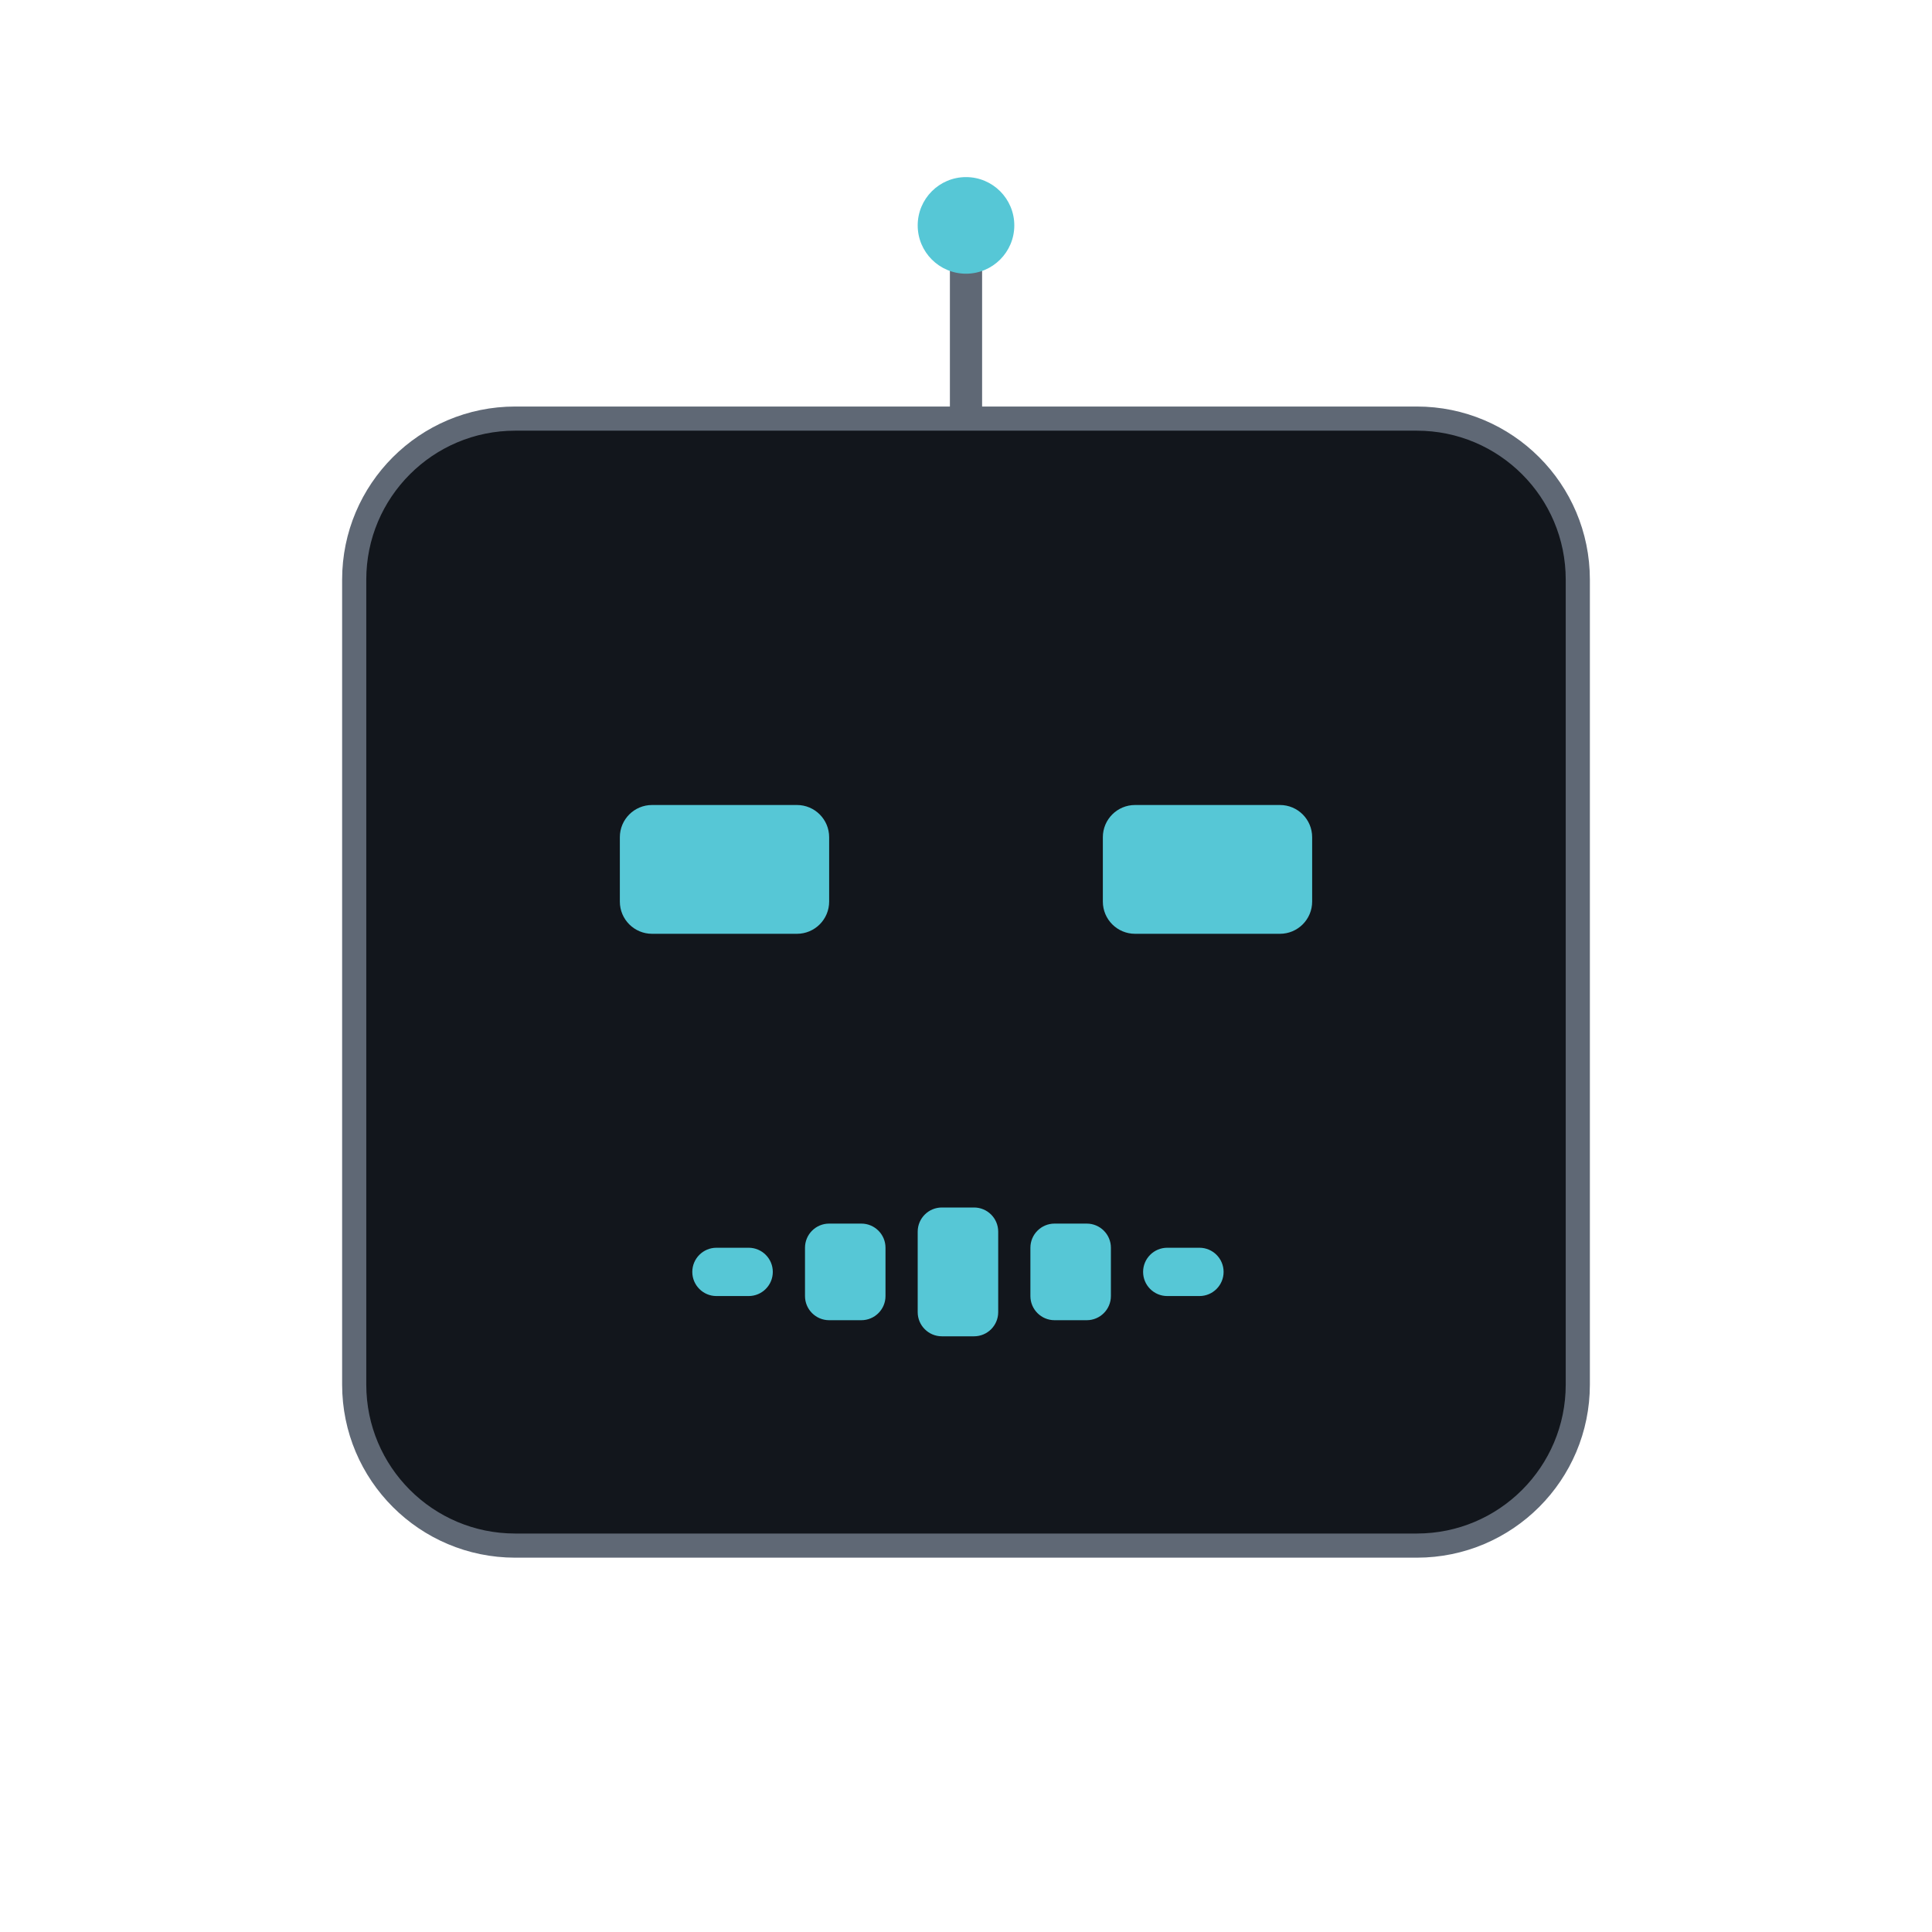
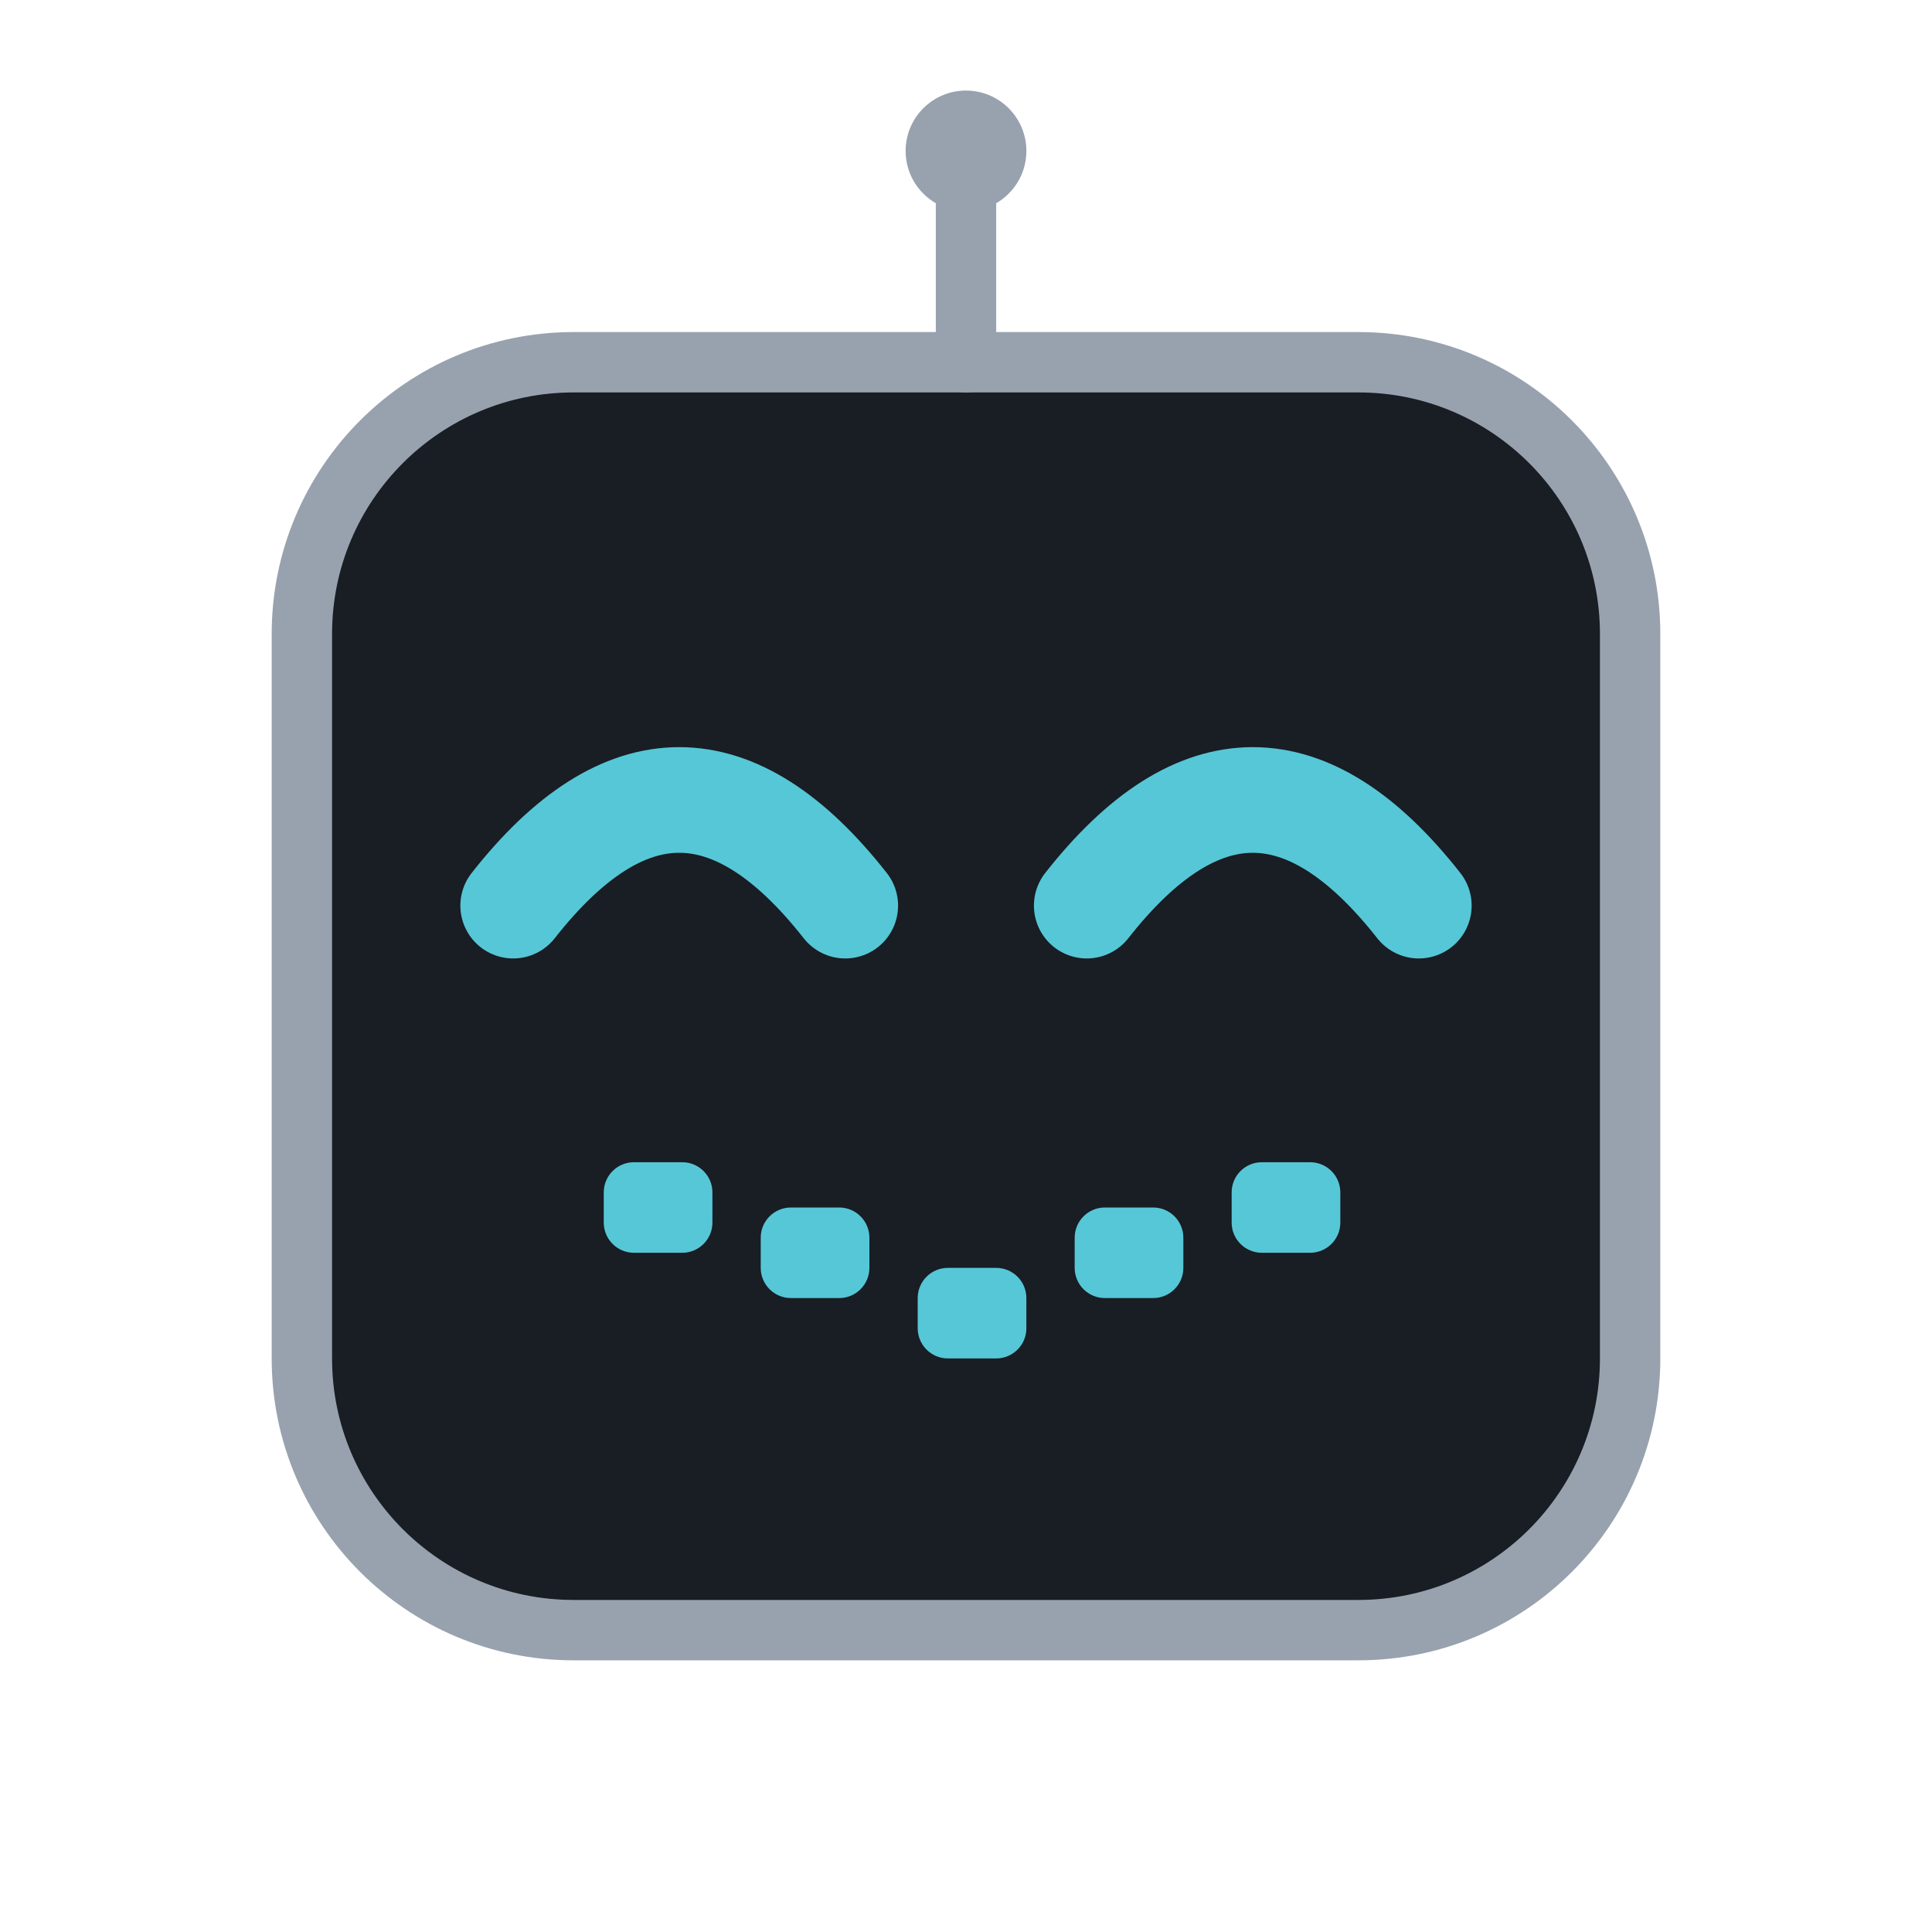
- <svg xmlns="http://www.w3.org/2000/svg" viewBox="0 0 240 240" width="240" height="240">
-   <rect width="240" height="240" fill="none" />
-   <rect x="44" y="52" width="152" height="140" rx="20" fill="#12161c" stroke="#5f6875" stroke-width="3" />
-   <path d="M 120 52 L 120 32" stroke="#5f6875" stroke-width="4" />
-   <circle cx="120" cy="28" r="6" fill="#56c7d6" />
+ <svg xmlns="http://www.w3.org/2000/svg" viewBox="0 0 64 64" width="240" height="240">
+   <rect width="64" height="64" fill="none" />
+   <rect x="10" y="12" width="44" height="42" rx="9" fill="#191d24" stroke="#98a2ae" stroke-width="2" />
+   <path d="M32 12V6" stroke="#98a2ae" stroke-width="2" stroke-linecap="round" />
+   <circle cx="32" cy="5" r="2" fill="#98a2ae" />
  <g id="eyes">
-     <rect x="77" y="100" width="26" height="16" rx="4" fill="#56c7d6" />
-     <rect x="137" y="100" width="26" height="16" rx="4" fill="#56c7d6" />
+     <path d="M17 30q5.5-7 11 0" fill="none" stroke="#56c7d6" stroke-width="3.5" stroke-linecap="round" />
+     <path d="M36 30q5.5-7 11 0" fill="none" stroke="#56c7d6" stroke-width="3.5" stroke-linecap="round" />
  </g>
  <g id="mouth">
-     <rect x="86" y="155" width="10" height="6" rx="3" fill="#56c7d6" />
-     <rect x="100" y="152" width="10" height="12" rx="3" fill="#56c7d6" />
-     <rect x="114" y="150" width="10" height="16" rx="3" fill="#56c7d6" />
-     <rect x="128" y="152" width="10" height="12" rx="3" fill="#56c7d6" />
-     <rect x="142" y="155" width="10" height="6" rx="3" fill="#56c7d6" />
+     <rect x="20" y="38.5" width="3.6" height="3" rx="1" fill="#56c7d6" />
+     <rect x="25.2" y="40" width="3.6" height="3" rx="1" fill="#56c7d6" />
+     <rect x="30.4" y="42" width="3.6" height="3" rx="1" fill="#56c7d6" />
+     <rect x="35.6" y="40" width="3.6" height="3" rx="1" fill="#56c7d6" />
+     <rect x="40.8" y="38.5" width="3.6" height="3" rx="1" fill="#56c7d6" />
  </g>
</svg>
